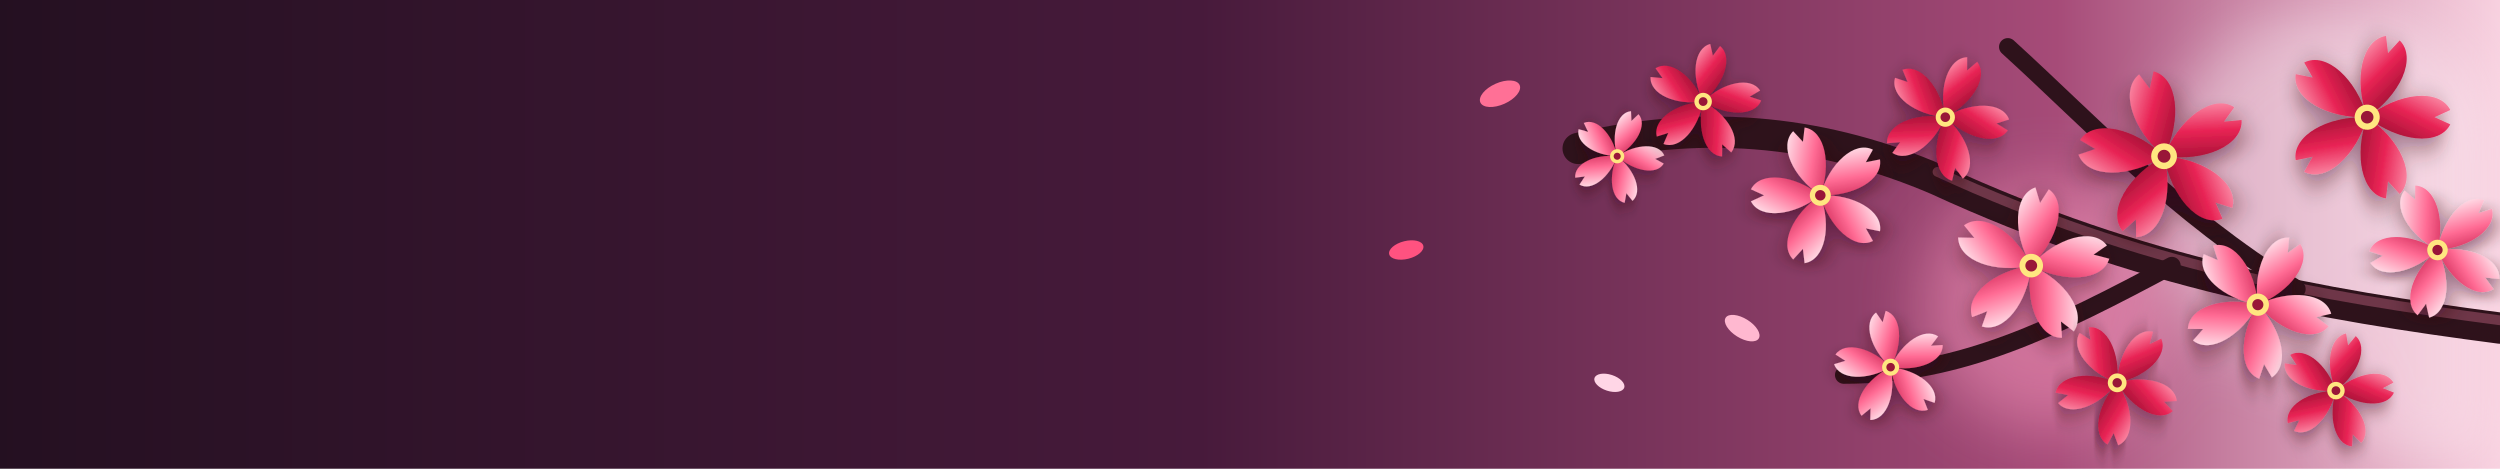
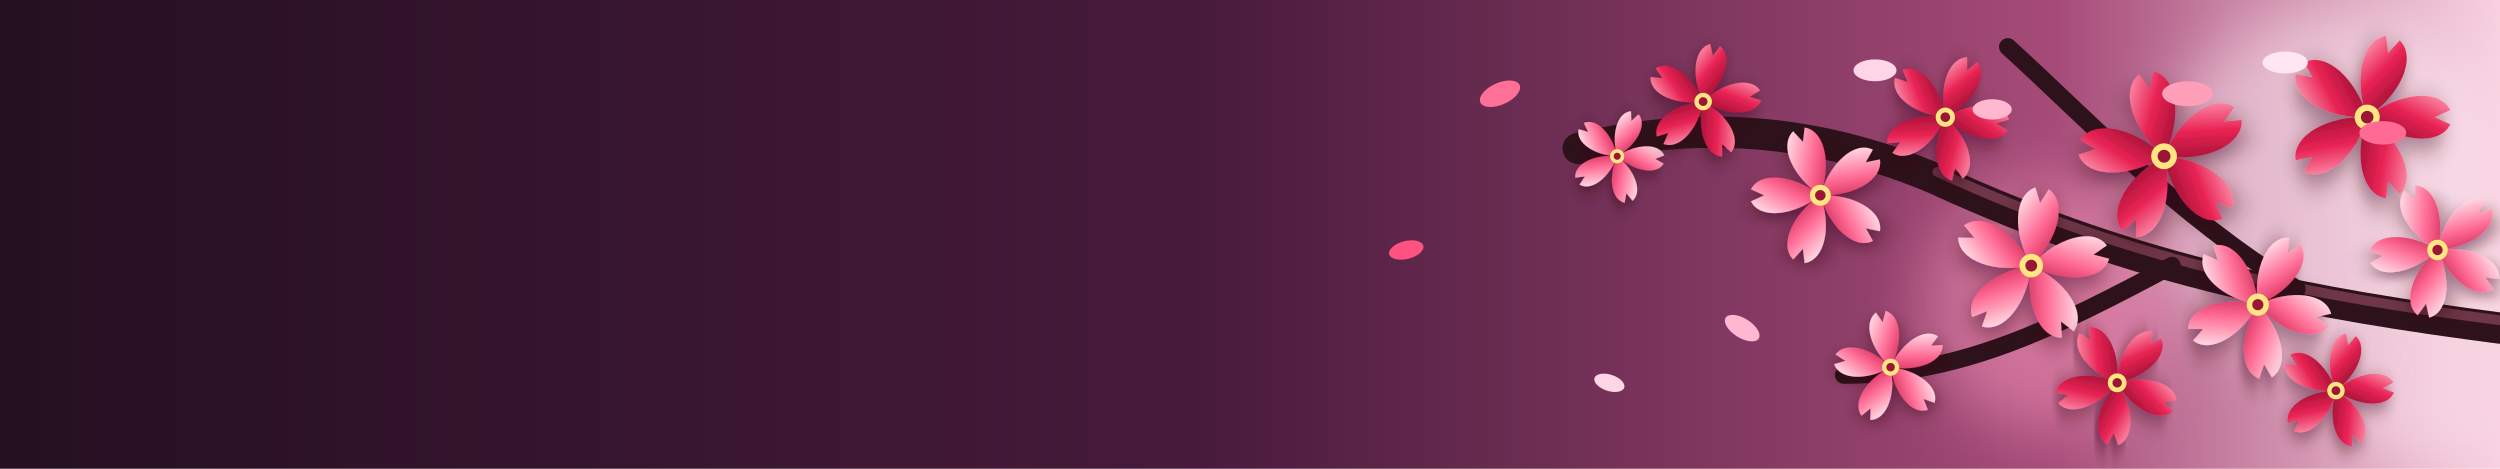
<svg xmlns="http://www.w3.org/2000/svg" viewBox="0 0 640 120" width="640" height="120">
+   <style class="np-anim">@keyframes a12_fall1 { 0% { transform: translate(40px, -24px) rotate(0deg); opacity: 0; } 20% { opacity: 1; } 85% { opacity: 0.9; } 100% { transform: translate(-110px, 76px) rotate(140deg); opacity: 0; } }
+         @keyframes a12_fall2 { 0% { transform: translate(30px, -20px) rotate(20deg); opacity: 0; } 20% { opacity: 1; } 85% { opacity: 0.9; } 100% { transform: translate(-120px, 84px) rotate(-120deg); opacity: 0; } }
+         .a12-p1 { animation: a12_fall1 3.2s linear infinite; }
+         .a12-p2 { animation: a12_fall2 3.8s linear infinite -1.5s; }
+         .a12-p3 { animation: a12_fall1 2.8s linear infinite -2.2s; }</style>
  <defs>
    <linearGradient id="bg12" x1="0" y1="0" x2="1" y2="0">
      <stop offset="0%" stop-color="#241021" />
      <stop offset="48%" stop-color="#471a3b" />
      <stop offset="82%" stop-color="#a64b78" />
      <stop offset="100%" stop-color="#fad4e2" />
    </linearGradient>
    <linearGradient id="bl12a" x1="0" y1="0" x2="1" y2="1">
      <stop offset="0%" stop-color="#ff9eb5" />
      <stop offset="45%" stop-color="#e82354" />
      <stop offset="100%" stop-color="#870a28" />
    </linearGradient>
    <linearGradient id="bl12b" x1="0" y1="0" x2="1" y2="1">
      <stop offset="0%" stop-color="#fff0f5" />
      <stop offset="55%" stop-color="#ff6b94" />
      <stop offset="100%" stop-color="#c41948" />
    </linearGradient>
    <filter id="bok12" x="-30%" y="-30%" width="160%" height="160%">
      <feGaussianBlur stdDeviation="8" />
    </filter>
    <filter id="sh12" x="-15%" y="-15%" width="130%" height="130%">
      <feDropShadow dx="0" dy="2" stdDeviation="2.5" flood-color="#360618" flood-opacity="0.48" />
    </filter>
  </defs>
  <clipPath id="npClip">
    <rect width="640" height="120" />
  </clipPath>
  <g clip-path="url(#npClip)">
    <rect width="640" height="120" fill="url(#bg12)" />
    <g filter="url(#bok12)" opacity="0.48">
      <circle cx="598" cy="48" r="46" fill="#fff0f6" />
      <circle cx="524" cy="78" r="32" fill="#ff9ec2" />
      <circle cx="628" cy="96" r="28" fill="#ffe6f0" />
    </g>
    <path d="M 640 84 C 594 78, 548 70, 496 46 C 468 34, 438 30, 404 38" fill="none" stroke="#2e121b" stroke-width="8" stroke-linecap="round" />
    <path d="M 640 82 C 594 76, 548 68, 496 44" fill="none" stroke="#6e3648" stroke-width="2.5" stroke-linecap="round" />
    <path d="M 588 74 C 556 54, 536 32, 514 12 M 556 68 C 526 84, 502 96, 472 96" fill="none" stroke="#2e121b" stroke-width="4.5" stroke-linecap="round" />
    <g transform="translate(414,40) rotate(22) scale(0.65)" filter="url(#sh12)">
      <path d="M 0 0 C -5.5 -7, -6.5 -16, -1.6 -18.5 L 0 -15 L 1.6 -18.5 C 6.5 -16, 5.5 -7, 0 0 Z" fill="url(#bl12b)" transform="rotate(0)" />
      <path d="M 0 0 C -5.5 -7, -6.5 -16, -1.6 -18.5 L 0 -15 L 1.6 -18.5 C 6.5 -16, 5.5 -7, 0 0 Z" fill="url(#bl12b)" transform="rotate(72)" />
      <path d="M 0 0 C -5.5 -7, -6.5 -16, -1.6 -18.5 L 0 -15 L 1.6 -18.5 C 6.5 -16, 5.5 -7, 0 0 Z" fill="url(#bl12b)" transform="rotate(144)" />
      <path d="M 0 0 C -5.5 -7, -6.5 -16, -1.6 -18.5 L 0 -15 L 1.6 -18.5 C 6.5 -16, 5.5 -7, 0 0 Z" fill="url(#bl12b)" transform="rotate(216)" />
      <path d="M 0 0 C -5.5 -7, -6.5 -16, -1.6 -18.5 L 0 -15 L 1.6 -18.5 C 6.5 -16, 5.5 -7, 0 0 Z" fill="url(#bl12b)" transform="rotate(288)" />
      <circle r="2.8" fill="#ffe680" />
      <circle r="1.4" fill="#991438" />
    </g>
    <g transform="translate(436,26) rotate(12) scale(0.8)" filter="url(#sh12)">
      <path d="M 0 0 C -5.5 -7, -6.5 -16, -1.6 -18.5 L 0 -15 L 1.6 -18.5 C 6.5 -16, 5.5 -7, 0 0 Z" fill="url(#bl12a)" transform="rotate(0)" />
      <path d="M 0 0 C -5.5 -7, -6.5 -16, -1.6 -18.5 L 0 -15 L 1.6 -18.5 C 6.5 -16, 5.5 -7, 0 0 Z" fill="url(#bl12a)" transform="rotate(72)" />
      <path d="M 0 0 C -5.5 -7, -6.5 -16, -1.6 -18.5 L 0 -15 L 1.6 -18.5 C 6.5 -16, 5.5 -7, 0 0 Z" fill="url(#bl12a)" transform="rotate(144)" />
      <path d="M 0 0 C -5.5 -7, -6.5 -16, -1.6 -18.5 L 0 -15 L 1.6 -18.5 C 6.5 -16, 5.5 -7, 0 0 Z" fill="url(#bl12a)" transform="rotate(216)" />
      <path d="M 0 0 C -5.5 -7, -6.5 -16, -1.6 -18.5 L 0 -15 L 1.6 -18.5 C 6.5 -16, 5.5 -7, 0 0 Z" fill="url(#bl12a)" transform="rotate(288)" />
      <circle r="2.8" fill="#ffe680" />
      <circle r="1.4" fill="#991438" />
    </g>
    <g transform="translate(466,50) rotate(-18) scale(0.96)" filter="url(#sh12)">
      <path d="M 0 0 C -5.5 -7, -6.5 -16, -1.6 -18.5 L 0 -15 L 1.6 -18.5 C 6.5 -16, 5.5 -7, 0 0 Z" fill="url(#bl12b)" transform="rotate(0)" />
      <path d="M 0 0 C -5.5 -7, -6.5 -16, -1.6 -18.5 L 0 -15 L 1.6 -18.5 C 6.5 -16, 5.5 -7, 0 0 Z" fill="url(#bl12b)" transform="rotate(72)" />
      <path d="M 0 0 C -5.5 -7, -6.5 -16, -1.6 -18.5 L 0 -15 L 1.6 -18.5 C 6.5 -16, 5.5 -7, 0 0 Z" fill="url(#bl12b)" transform="rotate(144)" />
      <path d="M 0 0 C -5.5 -7, -6.5 -16, -1.6 -18.5 L 0 -15 L 1.6 -18.5 C 6.5 -16, 5.5 -7, 0 0 Z" fill="url(#bl12b)" transform="rotate(216)" />
      <path d="M 0 0 C -5.5 -7, -6.5 -16, -1.6 -18.5 L 0 -15 L 1.6 -18.5 C 6.5 -16, 5.5 -7, 0 0 Z" fill="url(#bl12b)" transform="rotate(288)" />
      <circle r="2.8" fill="#ffe680" />
      <circle r="1.4" fill="#991438" />
    </g>
    <g transform="translate(498,30) rotate(25) scale(0.88)" filter="url(#sh12)">
      <path d="M 0 0 C -5.5 -7, -6.5 -16, -1.6 -18.5 L 0 -15 L 1.6 -18.5 C 6.5 -16, 5.5 -7, 0 0 Z" fill="url(#bl12a)" transform="rotate(0)" />
      <path d="M 0 0 C -5.5 -7, -6.5 -16, -1.6 -18.5 L 0 -15 L 1.6 -18.5 C 6.5 -16, 5.5 -7, 0 0 Z" fill="url(#bl12a)" transform="rotate(72)" />
      <path d="M 0 0 C -5.5 -7, -6.5 -16, -1.6 -18.5 L 0 -15 L 1.6 -18.5 C 6.5 -16, 5.5 -7, 0 0 Z" fill="url(#bl12a)" transform="rotate(144)" />
      <path d="M 0 0 C -5.5 -7, -6.5 -16, -1.6 -18.5 L 0 -15 L 1.6 -18.5 C 6.5 -16, 5.5 -7, 0 0 Z" fill="url(#bl12a)" transform="rotate(216)" />
      <path d="M 0 0 C -5.5 -7, -6.5 -16, -1.6 -18.5 L 0 -15 L 1.6 -18.5 C 6.5 -16, 5.5 -7, 0 0 Z" fill="url(#bl12a)" transform="rotate(288)" />
      <circle r="2.8" fill="#ffe680" />
      <circle r="1.4" fill="#991438" />
    </g>
    <g transform="translate(520,68) rotate(8) scale(1.08)" filter="url(#sh12)">
      <path d="M 0 0 C -5.5 -7, -6.5 -16, -1.6 -18.5 L 0 -15 L 1.6 -18.5 C 6.5 -16, 5.5 -7, 0 0 Z" fill="url(#bl12b)" transform="rotate(0)" />
      <path d="M 0 0 C -5.5 -7, -6.5 -16, -1.6 -18.5 L 0 -15 L 1.6 -18.5 C 6.5 -16, 5.5 -7, 0 0 Z" fill="url(#bl12b)" transform="rotate(72)" />
      <path d="M 0 0 C -5.5 -7, -6.5 -16, -1.6 -18.5 L 0 -15 L 1.6 -18.5 C 6.5 -16, 5.5 -7, 0 0 Z" fill="url(#bl12b)" transform="rotate(144)" />
      <path d="M 0 0 C -5.5 -7, -6.5 -16, -1.6 -18.5 L 0 -15 L 1.6 -18.5 C 6.5 -16, 5.5 -7, 0 0 Z" fill="url(#bl12b)" transform="rotate(216)" />
      <path d="M 0 0 C -5.5 -7, -6.5 -16, -1.6 -18.5 L 0 -15 L 1.6 -18.5 C 6.5 -16, 5.5 -7, 0 0 Z" fill="url(#bl12b)" transform="rotate(288)" />
      <circle r="2.8" fill="#ffe680" />
      <circle r="1.4" fill="#991438" />
    </g>
    <g transform="translate(554,40) rotate(-12) scale(1.18)" filter="url(#sh12)">
      <path d="M 0 0 C -5.5 -7, -6.5 -16, -1.6 -18.5 L 0 -15 L 1.6 -18.5 C 6.5 -16, 5.5 -7, 0 0 Z" fill="url(#bl12a)" transform="rotate(0)" />
      <path d="M 0 0 C -5.5 -7, -6.5 -16, -1.6 -18.5 L 0 -15 L 1.6 -18.5 C 6.5 -16, 5.5 -7, 0 0 Z" fill="url(#bl12a)" transform="rotate(72)" />
      <path d="M 0 0 C -5.5 -7, -6.5 -16, -1.6 -18.5 L 0 -15 L 1.6 -18.5 C 6.5 -16, 5.5 -7, 0 0 Z" fill="url(#bl12a)" transform="rotate(144)" />
      <path d="M 0 0 C -5.5 -7, -6.5 -16, -1.6 -18.5 L 0 -15 L 1.6 -18.5 C 6.5 -16, 5.5 -7, 0 0 Z" fill="url(#bl12a)" transform="rotate(216)" />
      <path d="M 0 0 C -5.5 -7, -6.5 -16, -1.6 -18.5 L 0 -15 L 1.6 -18.5 C 6.5 -16, 5.5 -7, 0 0 Z" fill="url(#bl12a)" transform="rotate(288)" />
      <circle r="2.8" fill="#ffe680" />
      <circle r="1.4" fill="#991438" />
    </g>
    <g transform="translate(578,78) rotate(30) scale(1.02)" filter="url(#sh12)">
      <path d="M 0 0 C -5.5 -7, -6.5 -16, -1.6 -18.5 L 0 -15 L 1.6 -18.5 C 6.5 -16, 5.5 -7, 0 0 Z" fill="url(#bl12b)" transform="rotate(0)" />
      <path d="M 0 0 C -5.5 -7, -6.5 -16, -1.6 -18.5 L 0 -15 L 1.6 -18.5 C 6.5 -16, 5.5 -7, 0 0 Z" fill="url(#bl12b)" transform="rotate(72)" />
      <path d="M 0 0 C -5.5 -7, -6.5 -16, -1.6 -18.5 L 0 -15 L 1.6 -18.5 C 6.5 -16, 5.5 -7, 0 0 Z" fill="url(#bl12b)" transform="rotate(144)" />
      <path d="M 0 0 C -5.5 -7, -6.5 -16, -1.6 -18.5 L 0 -15 L 1.6 -18.5 C 6.5 -16, 5.5 -7, 0 0 Z" fill="url(#bl12b)" transform="rotate(216)" />
      <path d="M 0 0 C -5.5 -7, -6.5 -16, -1.6 -18.5 L 0 -15 L 1.6 -18.5 C 6.5 -16, 5.5 -7, 0 0 Z" fill="url(#bl12b)" transform="rotate(288)" />
      <circle r="2.8" fill="#ffe680" />
      <circle r="1.4" fill="#991438" />
    </g>
    <g transform="translate(606,30) rotate(18) scale(1.15)" filter="url(#sh12)">
      <path d="M 0 0 C -5.5 -7, -6.5 -16, -1.6 -18.5 L 0 -15 L 1.6 -18.5 C 6.5 -16, 5.5 -7, 0 0 Z" fill="url(#bl12a)" transform="rotate(0)" />
      <path d="M 0 0 C -5.5 -7, -6.5 -16, -1.6 -18.5 L 0 -15 L 1.6 -18.5 C 6.5 -16, 5.5 -7, 0 0 Z" fill="url(#bl12a)" transform="rotate(72)" />
      <path d="M 0 0 C -5.5 -7, -6.5 -16, -1.6 -18.5 L 0 -15 L 1.6 -18.5 C 6.5 -16, 5.5 -7, 0 0 Z" fill="url(#bl12a)" transform="rotate(144)" />
      <path d="M 0 0 C -5.5 -7, -6.5 -16, -1.6 -18.5 L 0 -15 L 1.6 -18.5 C 6.5 -16, 5.5 -7, 0 0 Z" fill="url(#bl12a)" transform="rotate(216)" />
      <path d="M 0 0 C -5.5 -7, -6.5 -16, -1.6 -18.5 L 0 -15 L 1.6 -18.5 C 6.5 -16, 5.5 -7, 0 0 Z" fill="url(#bl12a)" transform="rotate(288)" />
      <circle r="2.8" fill="#ffe680" />
      <circle r="1.4" fill="#991438" />
    </g>
    <g transform="translate(624,64) rotate(-24) scale(0.94)" filter="url(#sh12)">
      <path d="M 0 0 C -5.5 -7, -6.5 -16, -1.6 -18.5 L 0 -15 L 1.6 -18.5 C 6.5 -16, 5.5 -7, 0 0 Z" fill="url(#bl12b)" transform="rotate(0)" />
      <path d="M 0 0 C -5.5 -7, -6.5 -16, -1.6 -18.5 L 0 -15 L 1.6 -18.5 C 6.5 -16, 5.5 -7, 0 0 Z" fill="url(#bl12b)" transform="rotate(72)" />
      <path d="M 0 0 C -5.5 -7, -6.5 -16, -1.6 -18.5 L 0 -15 L 1.6 -18.5 C 6.5 -16, 5.5 -7, 0 0 Z" fill="url(#bl12b)" transform="rotate(144)" />
      <path d="M 0 0 C -5.5 -7, -6.5 -16, -1.6 -18.5 L 0 -15 L 1.6 -18.5 C 6.5 -16, 5.5 -7, 0 0 Z" fill="url(#bl12b)" transform="rotate(216)" />
      <path d="M 0 0 C -5.5 -7, -6.5 -16, -1.6 -18.5 L 0 -15 L 1.6 -18.5 C 6.5 -16, 5.5 -7, 0 0 Z" fill="url(#bl12b)" transform="rotate(288)" />
      <circle r="2.8" fill="#ffe680" />
      <circle r="1.4" fill="#991438" />
    </g>
    <g transform="translate(542,98) rotate(40) scale(0.86)" filter="url(#sh12)">
      <path d="M 0 0 C -5.5 -7, -6.5 -16, -1.6 -18.5 L 0 -15 L 1.6 -18.5 C 6.5 -16, 5.5 -7, 0 0 Z" fill="url(#bl12a)" transform="rotate(0)" />
      <path d="M 0 0 C -5.5 -7, -6.5 -16, -1.6 -18.5 L 0 -15 L 1.6 -18.5 C 6.5 -16, 5.5 -7, 0 0 Z" fill="url(#bl12a)" transform="rotate(72)" />
      <path d="M 0 0 C -5.5 -7, -6.5 -16, -1.6 -18.5 L 0 -15 L 1.6 -18.5 C 6.5 -16, 5.5 -7, 0 0 Z" fill="url(#bl12a)" transform="rotate(144)" />
      <path d="M 0 0 C -5.5 -7, -6.5 -16, -1.6 -18.5 L 0 -15 L 1.6 -18.5 C 6.5 -16, 5.5 -7, 0 0 Z" fill="url(#bl12a)" transform="rotate(216)" />
      <path d="M 0 0 C -5.5 -7, -6.5 -16, -1.6 -18.5 L 0 -15 L 1.6 -18.5 C 6.5 -16, 5.5 -7, 0 0 Z" fill="url(#bl12a)" transform="rotate(288)" />
      <circle r="2.8" fill="#ffe680" />
      <circle r="1.4" fill="#991438" />
    </g>
    <g transform="translate(484,94) rotate(-10) scale(0.78)" filter="url(#sh12)">
      <path d="M 0 0 C -5.5 -7, -6.5 -16, -1.6 -18.5 L 0 -15 L 1.6 -18.5 C 6.5 -16, 5.5 -7, 0 0 Z" fill="url(#bl12b)" transform="rotate(0)" />
      <path d="M 0 0 C -5.5 -7, -6.5 -16, -1.6 -18.5 L 0 -15 L 1.6 -18.5 C 6.5 -16, 5.5 -7, 0 0 Z" fill="url(#bl12b)" transform="rotate(72)" />
      <path d="M 0 0 C -5.5 -7, -6.5 -16, -1.6 -18.5 L 0 -15 L 1.6 -18.5 C 6.5 -16, 5.5 -7, 0 0 Z" fill="url(#bl12b)" transform="rotate(144)" />
      <path d="M 0 0 C -5.5 -7, -6.5 -16, -1.6 -18.5 L 0 -15 L 1.6 -18.5 C 6.5 -16, 5.5 -7, 0 0 Z" fill="url(#bl12b)" transform="rotate(216)" />
      <path d="M 0 0 C -5.5 -7, -6.5 -16, -1.6 -18.5 L 0 -15 L 1.6 -18.5 C 6.5 -16, 5.5 -7, 0 0 Z" fill="url(#bl12b)" transform="rotate(288)" />
      <circle r="2.8" fill="#ffe680" />
      <circle r="1.4" fill="#991438" />
    </g>
    <g transform="translate(598,100) rotate(15) scale(0.8)" filter="url(#sh12)">
      <path d="M 0 0 C -5.5 -7, -6.5 -16, -1.6 -18.5 L 0 -15 L 1.6 -18.5 C 6.5 -16, 5.5 -7, 0 0 Z" fill="url(#bl12a)" transform="rotate(0)" />
      <path d="M 0 0 C -5.5 -7, -6.5 -16, -1.6 -18.5 L 0 -15 L 1.6 -18.5 C 6.5 -16, 5.5 -7, 0 0 Z" fill="url(#bl12a)" transform="rotate(72)" />
      <path d="M 0 0 C -5.5 -7, -6.5 -16, -1.6 -18.5 L 0 -15 L 1.6 -18.5 C 6.5 -16, 5.5 -7, 0 0 Z" fill="url(#bl12a)" transform="rotate(144)" />
      <path d="M 0 0 C -5.5 -7, -6.5 -16, -1.6 -18.5 L 0 -15 L 1.6 -18.5 C 6.5 -16, 5.5 -7, 0 0 Z" fill="url(#bl12a)" transform="rotate(216)" />
      <path d="M 0 0 C -5.5 -7, -6.5 -16, -1.6 -18.5 L 0 -15 L 1.6 -18.5 C 6.5 -16, 5.5 -7, 0 0 Z" fill="url(#bl12a)" transform="rotate(288)" />
      <circle r="2.8" fill="#ffe680" />
      <circle r="1.4" fill="#991438" />
    </g>
    <ellipse cx="384" cy="24" rx="5.5" ry="2.8" fill="#ff7096" transform="rotate(-24 384 24)" />
    <ellipse cx="446" cy="84" rx="5" ry="2.5" fill="#ffb8d0" transform="rotate(32 446 84)" />
    <ellipse cx="360" cy="64" rx="4.5" ry="2.3" fill="#ff5280" transform="rotate(-14 360 64)" />
    <ellipse cx="412" cy="98" rx="4" ry="2.1" fill="#ffd6e6" transform="rotate(18 412 98)" />
+     <g class="np-fx">
+       <g class="a12-p1">
+         <ellipse cx="560" cy="24" rx="6.5" ry="3.2" fill="#ff9eb8" />
+         <ellipse cx="480" cy="18" rx="5.5" ry="2.8" fill="#ffd6e6" />
+       </g>
+       <g class="a12-p2">
+         <ellipse cx="610" cy="34" rx="6" ry="3" fill="#ff6b94" />
+         <ellipse cx="510" cy="28" rx="5" ry="2.6" fill="#ffb8d0" />
+       </g>
+       <g class="a12-p3">
+         <ellipse cx="585" cy="16" rx="5.8" ry="2.8" fill="#ffe6f0" />
+       </g>
+     </g>
  </g>
</svg>
